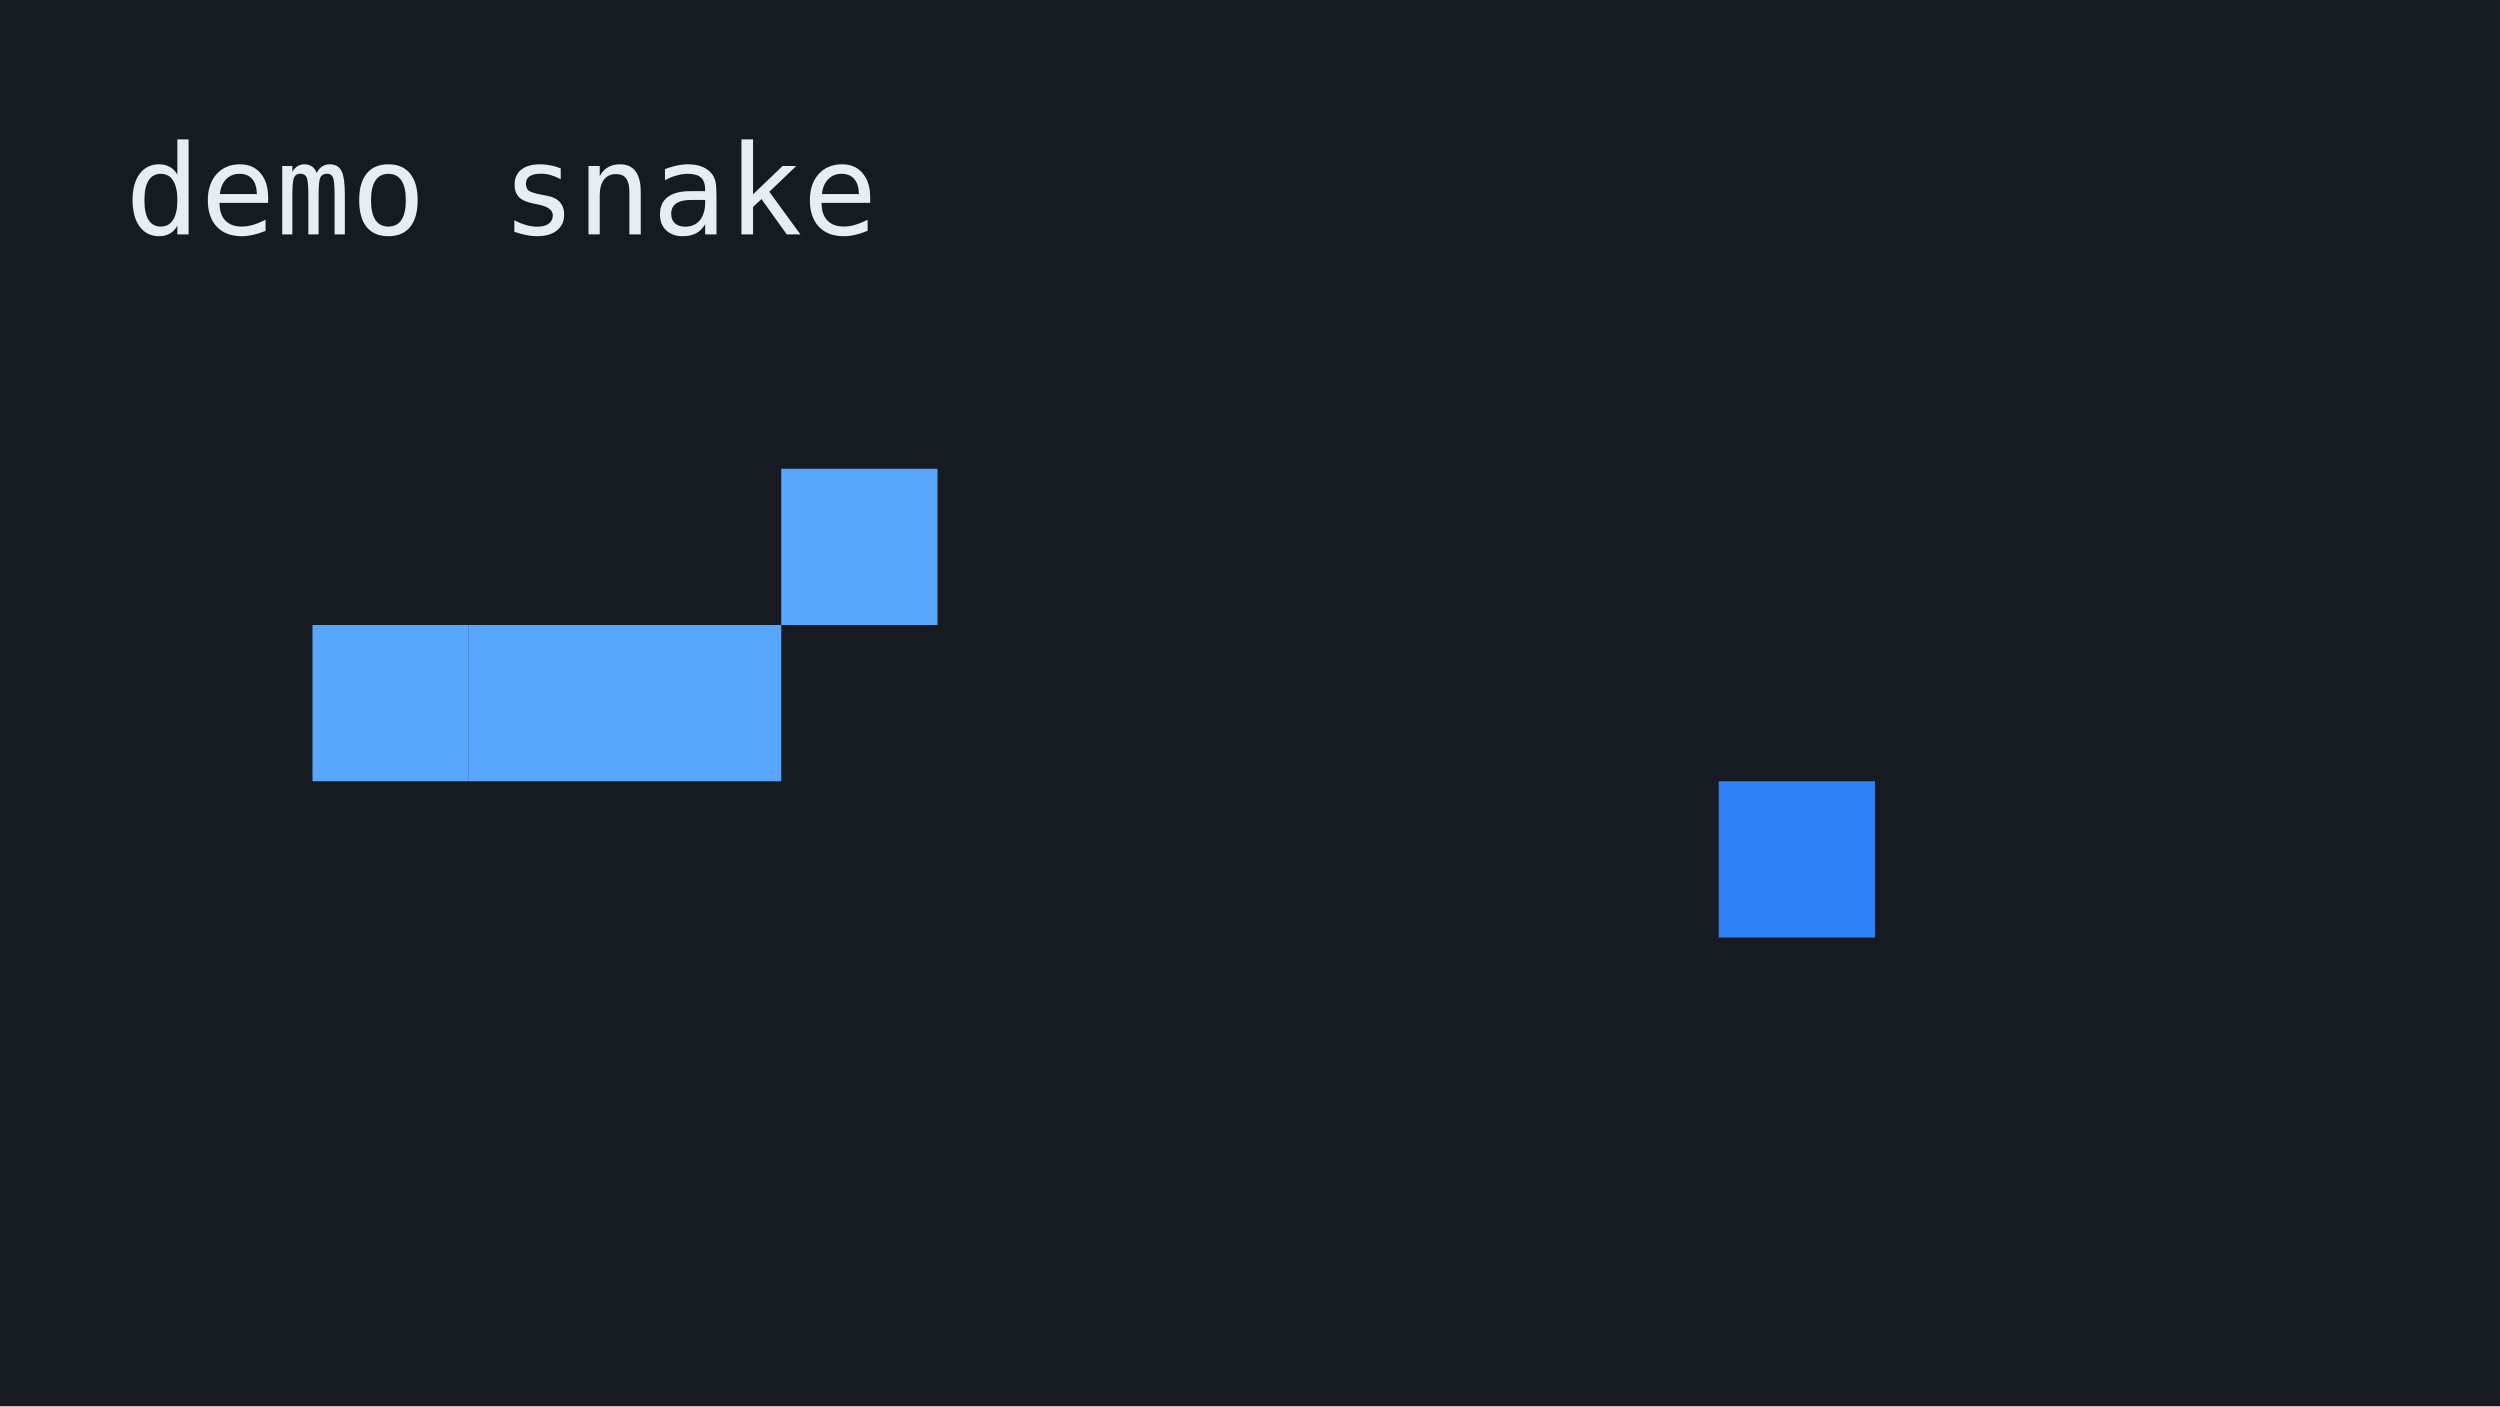
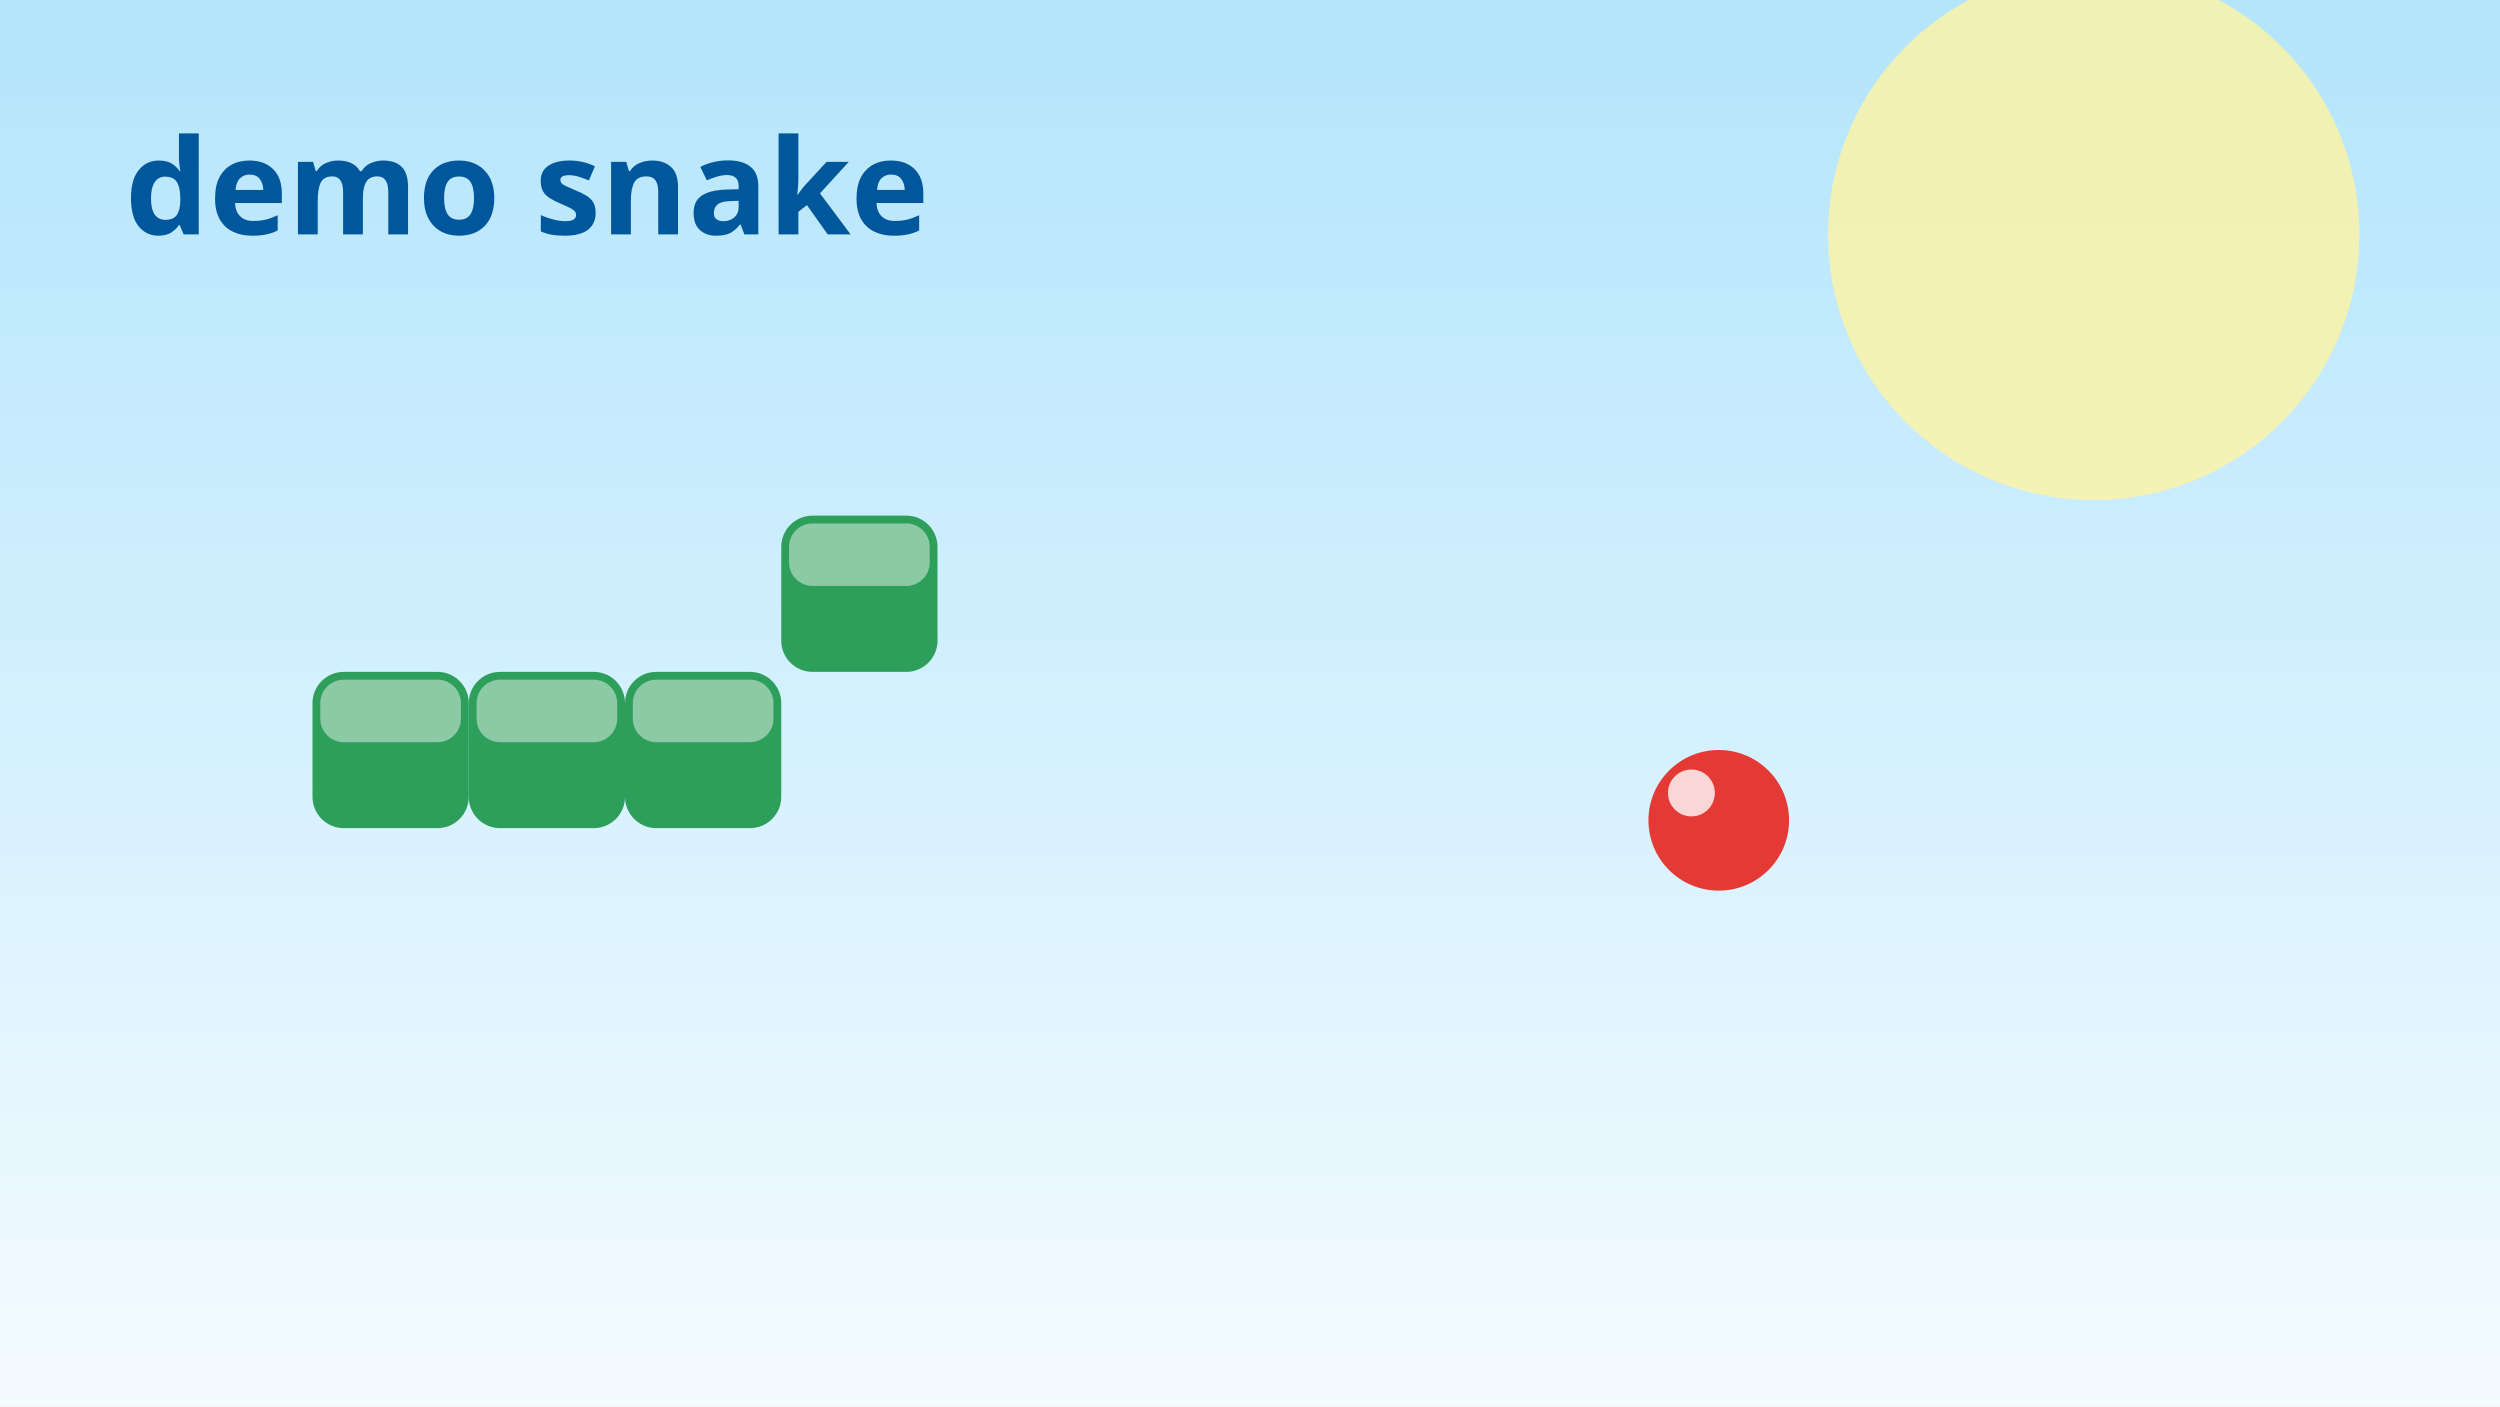
<svg xmlns="http://www.w3.org/2000/svg" width="320" height="180" viewBox="0 0 320 180" role="img" aria-label="Demo Snake">
-   <rect width="320" height="180" fill="#161b22" />
-   <g fill="#58a6ff">
-     <rect x="40" y="80" width="20" height="20" />
-     <rect x="60" y="80" width="20" height="20" />
-     <rect x="80" y="80" width="20" height="20" />
-     <rect x="100" y="60" width="20" height="20" />
+   <defs>
+     <linearGradient id="sky" x1="0" y1="0" x2="0" y2="1">
+       <stop offset="0" stop-color="#b3e5fc" />
+       <stop offset="1" stop-color="#f4fbff" />
+     </linearGradient>
+   </defs>
+   <rect width="320" height="180" fill="url(#sky)" />
+   <circle cx="268" cy="30" r="34" fill="#fff4a3" opacity=".8" />
+   <g fill="#2e9e5b">
+     <rect x="40" y="86" width="20" height="20" rx="4" />
+     <rect x="60" y="86" width="20" height="20" rx="4" />
+     <rect x="80" y="86" width="20" height="20" rx="4" />
+     <rect x="100" y="66" width="20" height="20" rx="4" />
  </g>
-   <rect x="220" y="100" width="20" height="20" fill="#2f81f7" />
-   <text x="16" y="30" fill="#e6edf3" font-family="monospace" font-size="16">demo snake</text>
+   <g fill="#ffffff" opacity=".45">
+     <rect x="41" y="87" width="18" height="8" rx="3" />
+     <rect x="61" y="87" width="18" height="8" rx="3" />
+     <rect x="81" y="87" width="18" height="8" rx="3" />
+     <rect x="101" y="67" width="18" height="8" rx="3" />
+   </g>
+   <circle cx="220" cy="105" r="9" fill="#e53935" />
+   <circle cx="216.5" cy="101.5" r="3" fill="#ffffff" opacity=".8" />
+   <text x="16" y="30" fill="#01579b" font-family="Segoe UI, sans-serif" font-size="17" font-weight="600">demo snake</text>
</svg>
